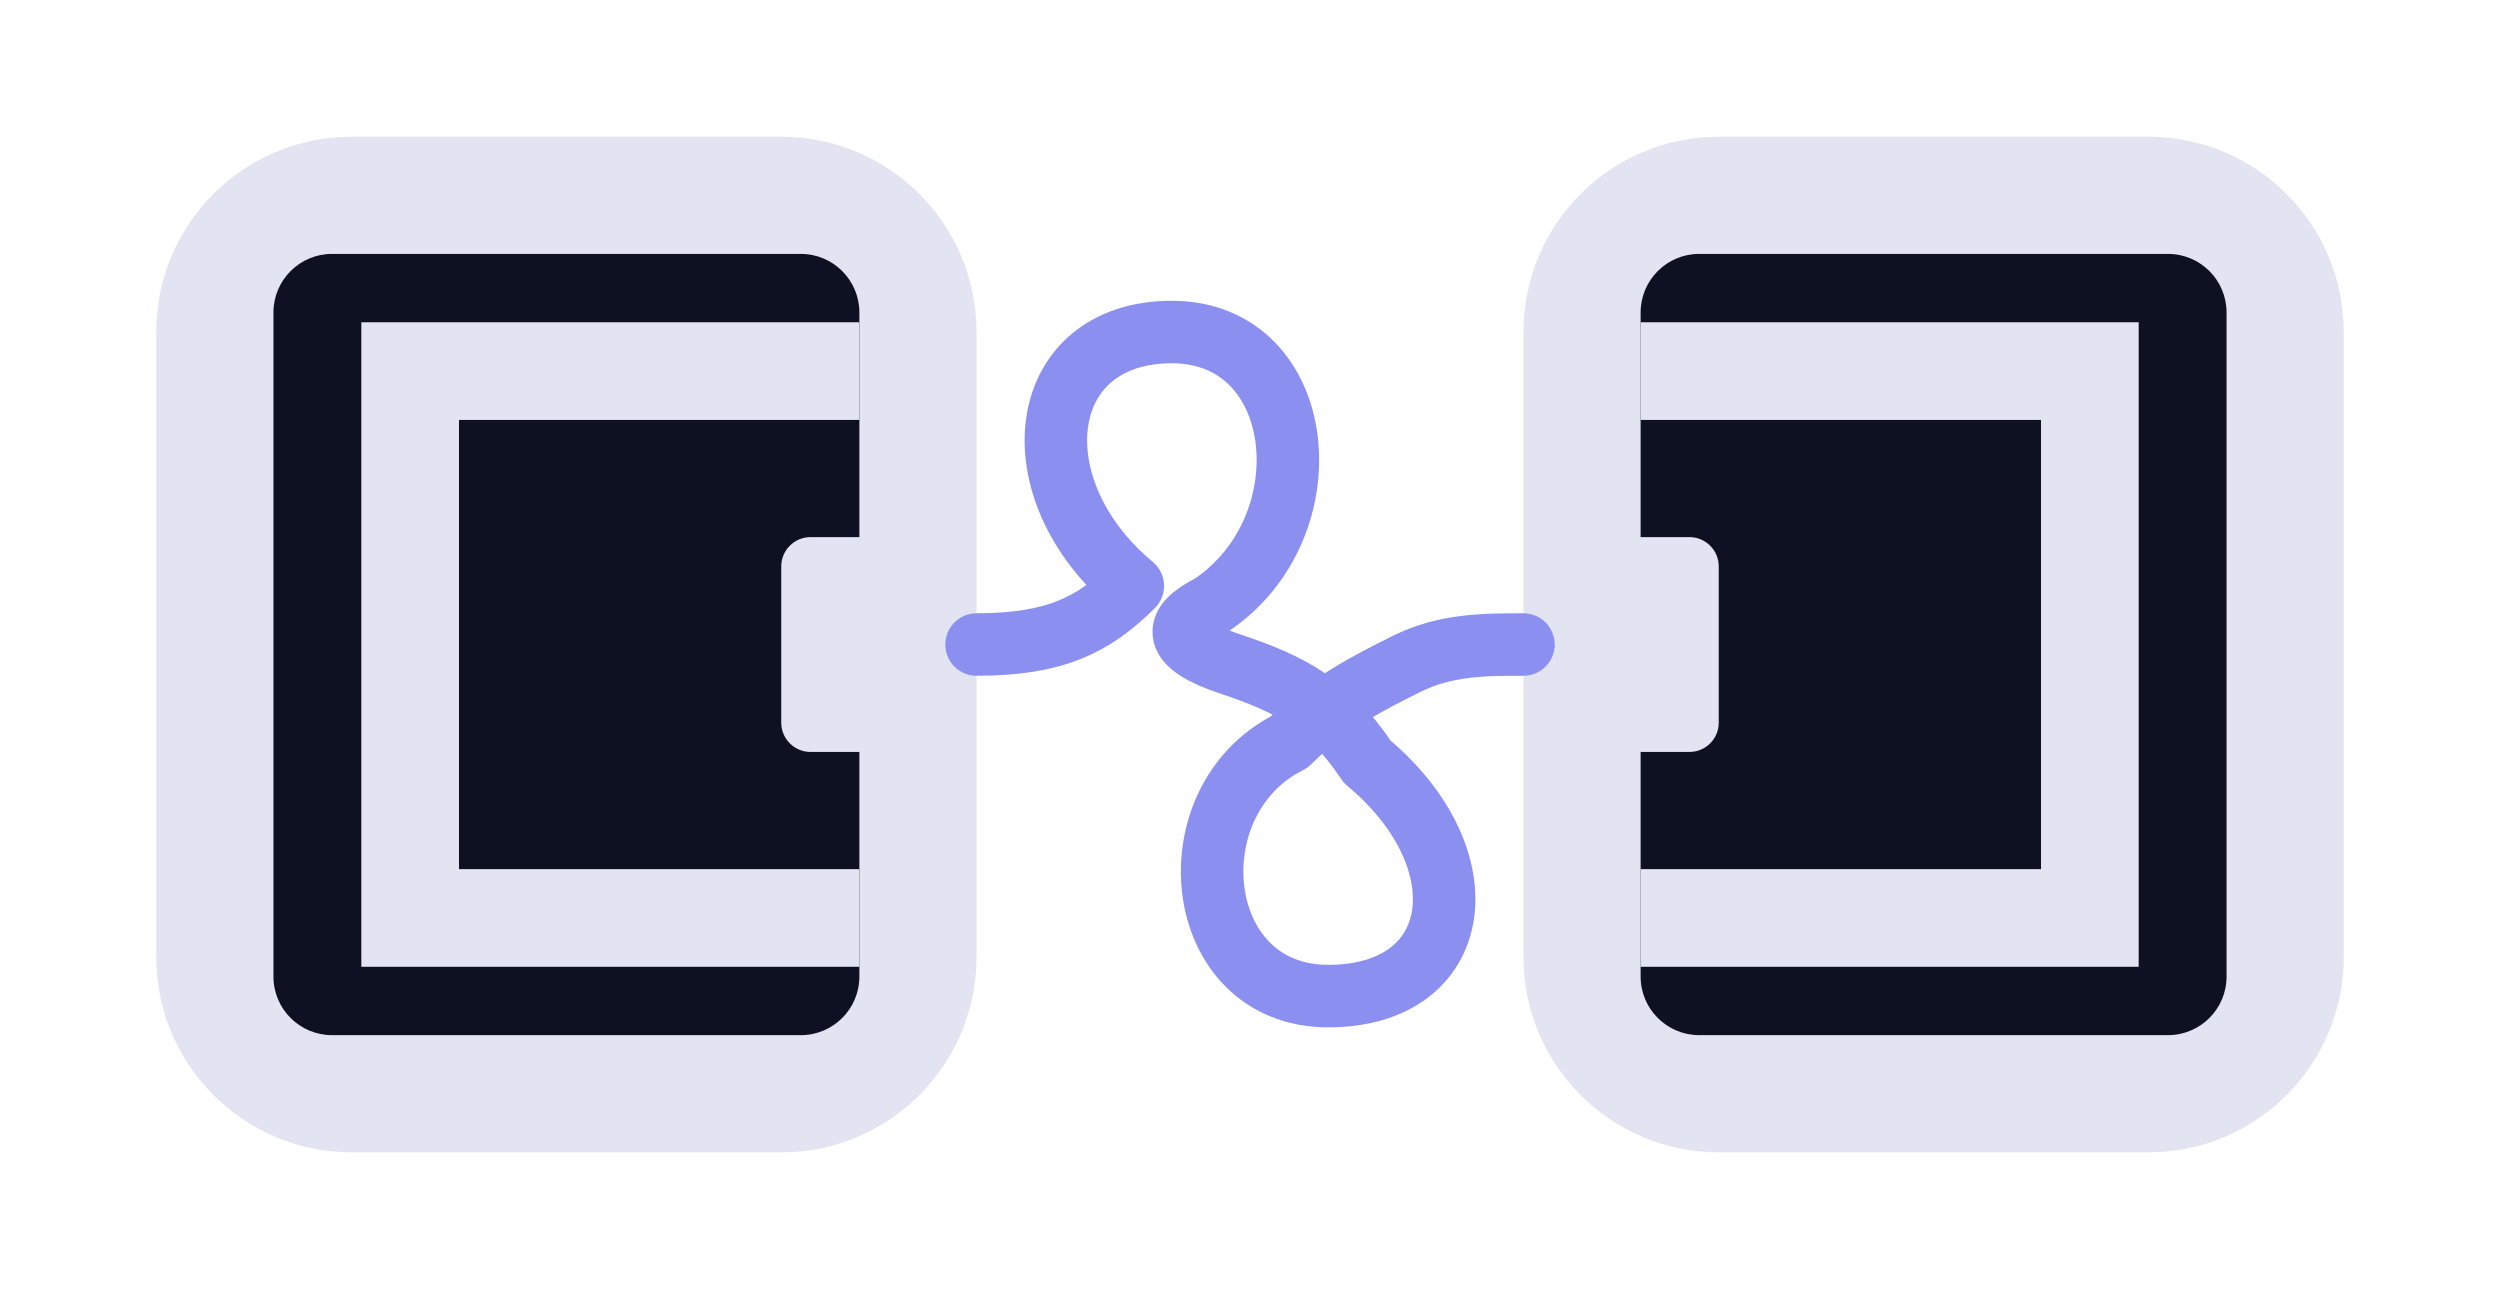
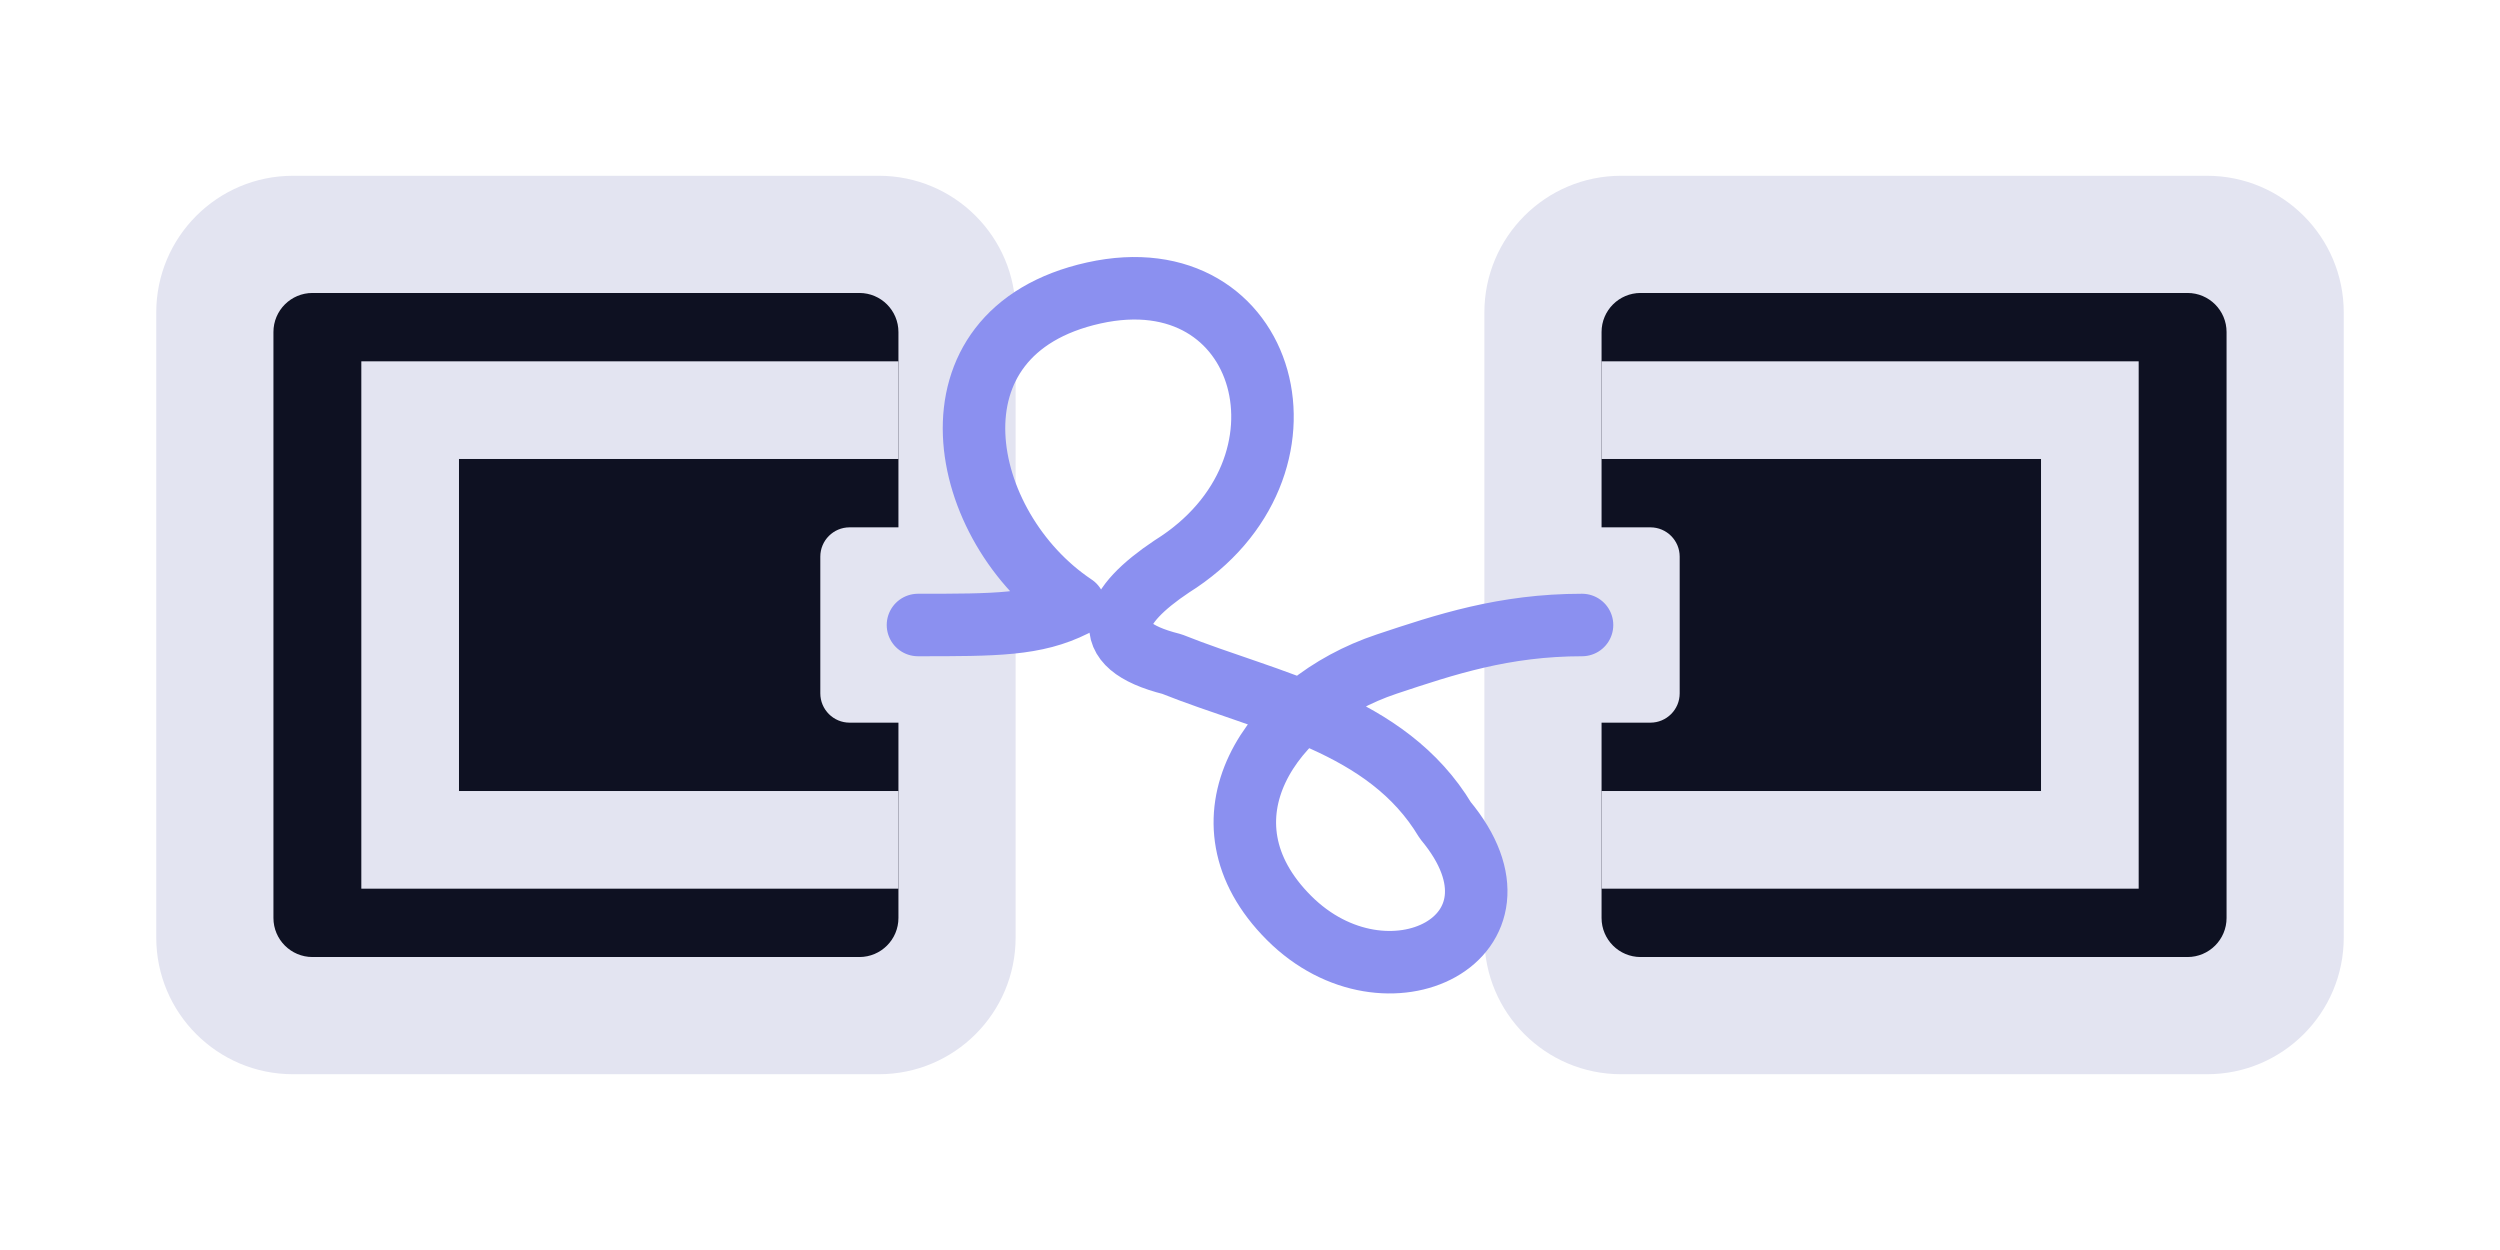
- <svg xmlns="http://www.w3.org/2000/svg" viewBox="0 0 128 66" fill="none" role="img" aria-label="Pairwire">
-   <rect x="8" y="7" width="42" height="52" rx="10" fill="#e3e4f1" />
-   <rect x="14" y="13" width="30" height="40" rx="3" fill="#0e1122" />
-   <path d="M44 19 H21 V47 H44" stroke="#e3e4f1" stroke-width="5" stroke-linejoin="miter" />
-   <rect x="40" y="27.5" width="9" height="11" rx="1.5" fill="#e3e4f1" />
-   <rect x="78" y="7" width="42" height="52" rx="10" fill="#e3e4f1" />
-   <rect x="84" y="13" width="30" height="40" rx="3" fill="#0e1122" />
-   <path d="M84 19 H107 V47 H84" stroke="#e3e4f1" stroke-width="5" stroke-linejoin="miter" />
-   <rect x="79" y="27.5" width="9" height="11" rx="1.5" fill="#e3e4f1" />
-   <path d="M50 33            C54 33 56 32 58 30            C52 25 53 17 60 17            C67 17 68 27 62 31            C60 32 60 33 63 34            C66 35 68 36 70 39            C76 44 75 51 68 51            C61 51 60 41 66 38            C68 36 70 35 72 34            C74 33 76 33 78 33" stroke="#8b90f0" stroke-width="3.2" stroke-linecap="round" stroke-linejoin="round" />
+ <svg xmlns="http://www.w3.org/2000/svg" viewBox="0 0 128 64" fill="none" role="img" aria-label="Pairwire">
+   <rect x="8" y="9" width="44" height="46" rx="7" fill="#e3e4f1" />
+   <rect x="14" y="15" width="32" height="34" rx="2" fill="#0e1122" />
+   <path d="M46 21 H21 V43 H46" stroke="#e3e4f1" stroke-width="5" stroke-linejoin="miter" />
+   <rect x="42" y="27" width="9" height="10" rx="1.5" fill="#e3e4f1" />
+   <rect x="76" y="9" width="44" height="46" rx="7" fill="#e3e4f1" />
+   <rect x="82" y="15" width="32" height="34" rx="2" fill="#0e1122" />
+   <path d="M82 21 H107 V43 H82" stroke="#e3e4f1" stroke-width="5" stroke-linejoin="miter" />
+   <rect x="77" y="27" width="9" height="10" rx="1.5" fill="#e3e4f1" />
+   <path d="M47 32            C51 32 53 32 55 31            C49 27 47 17 56 15            C65 13 68 24 60 29            C57 31 56 33 60 34            C65 36 71 37 74 42            C79 48 71 52 66 47            C61 42 65 36 71 34            C74 33 77 32 81 32" stroke="#8b90f0" stroke-width="3.2" stroke-linecap="round" stroke-linejoin="round" />
</svg>
